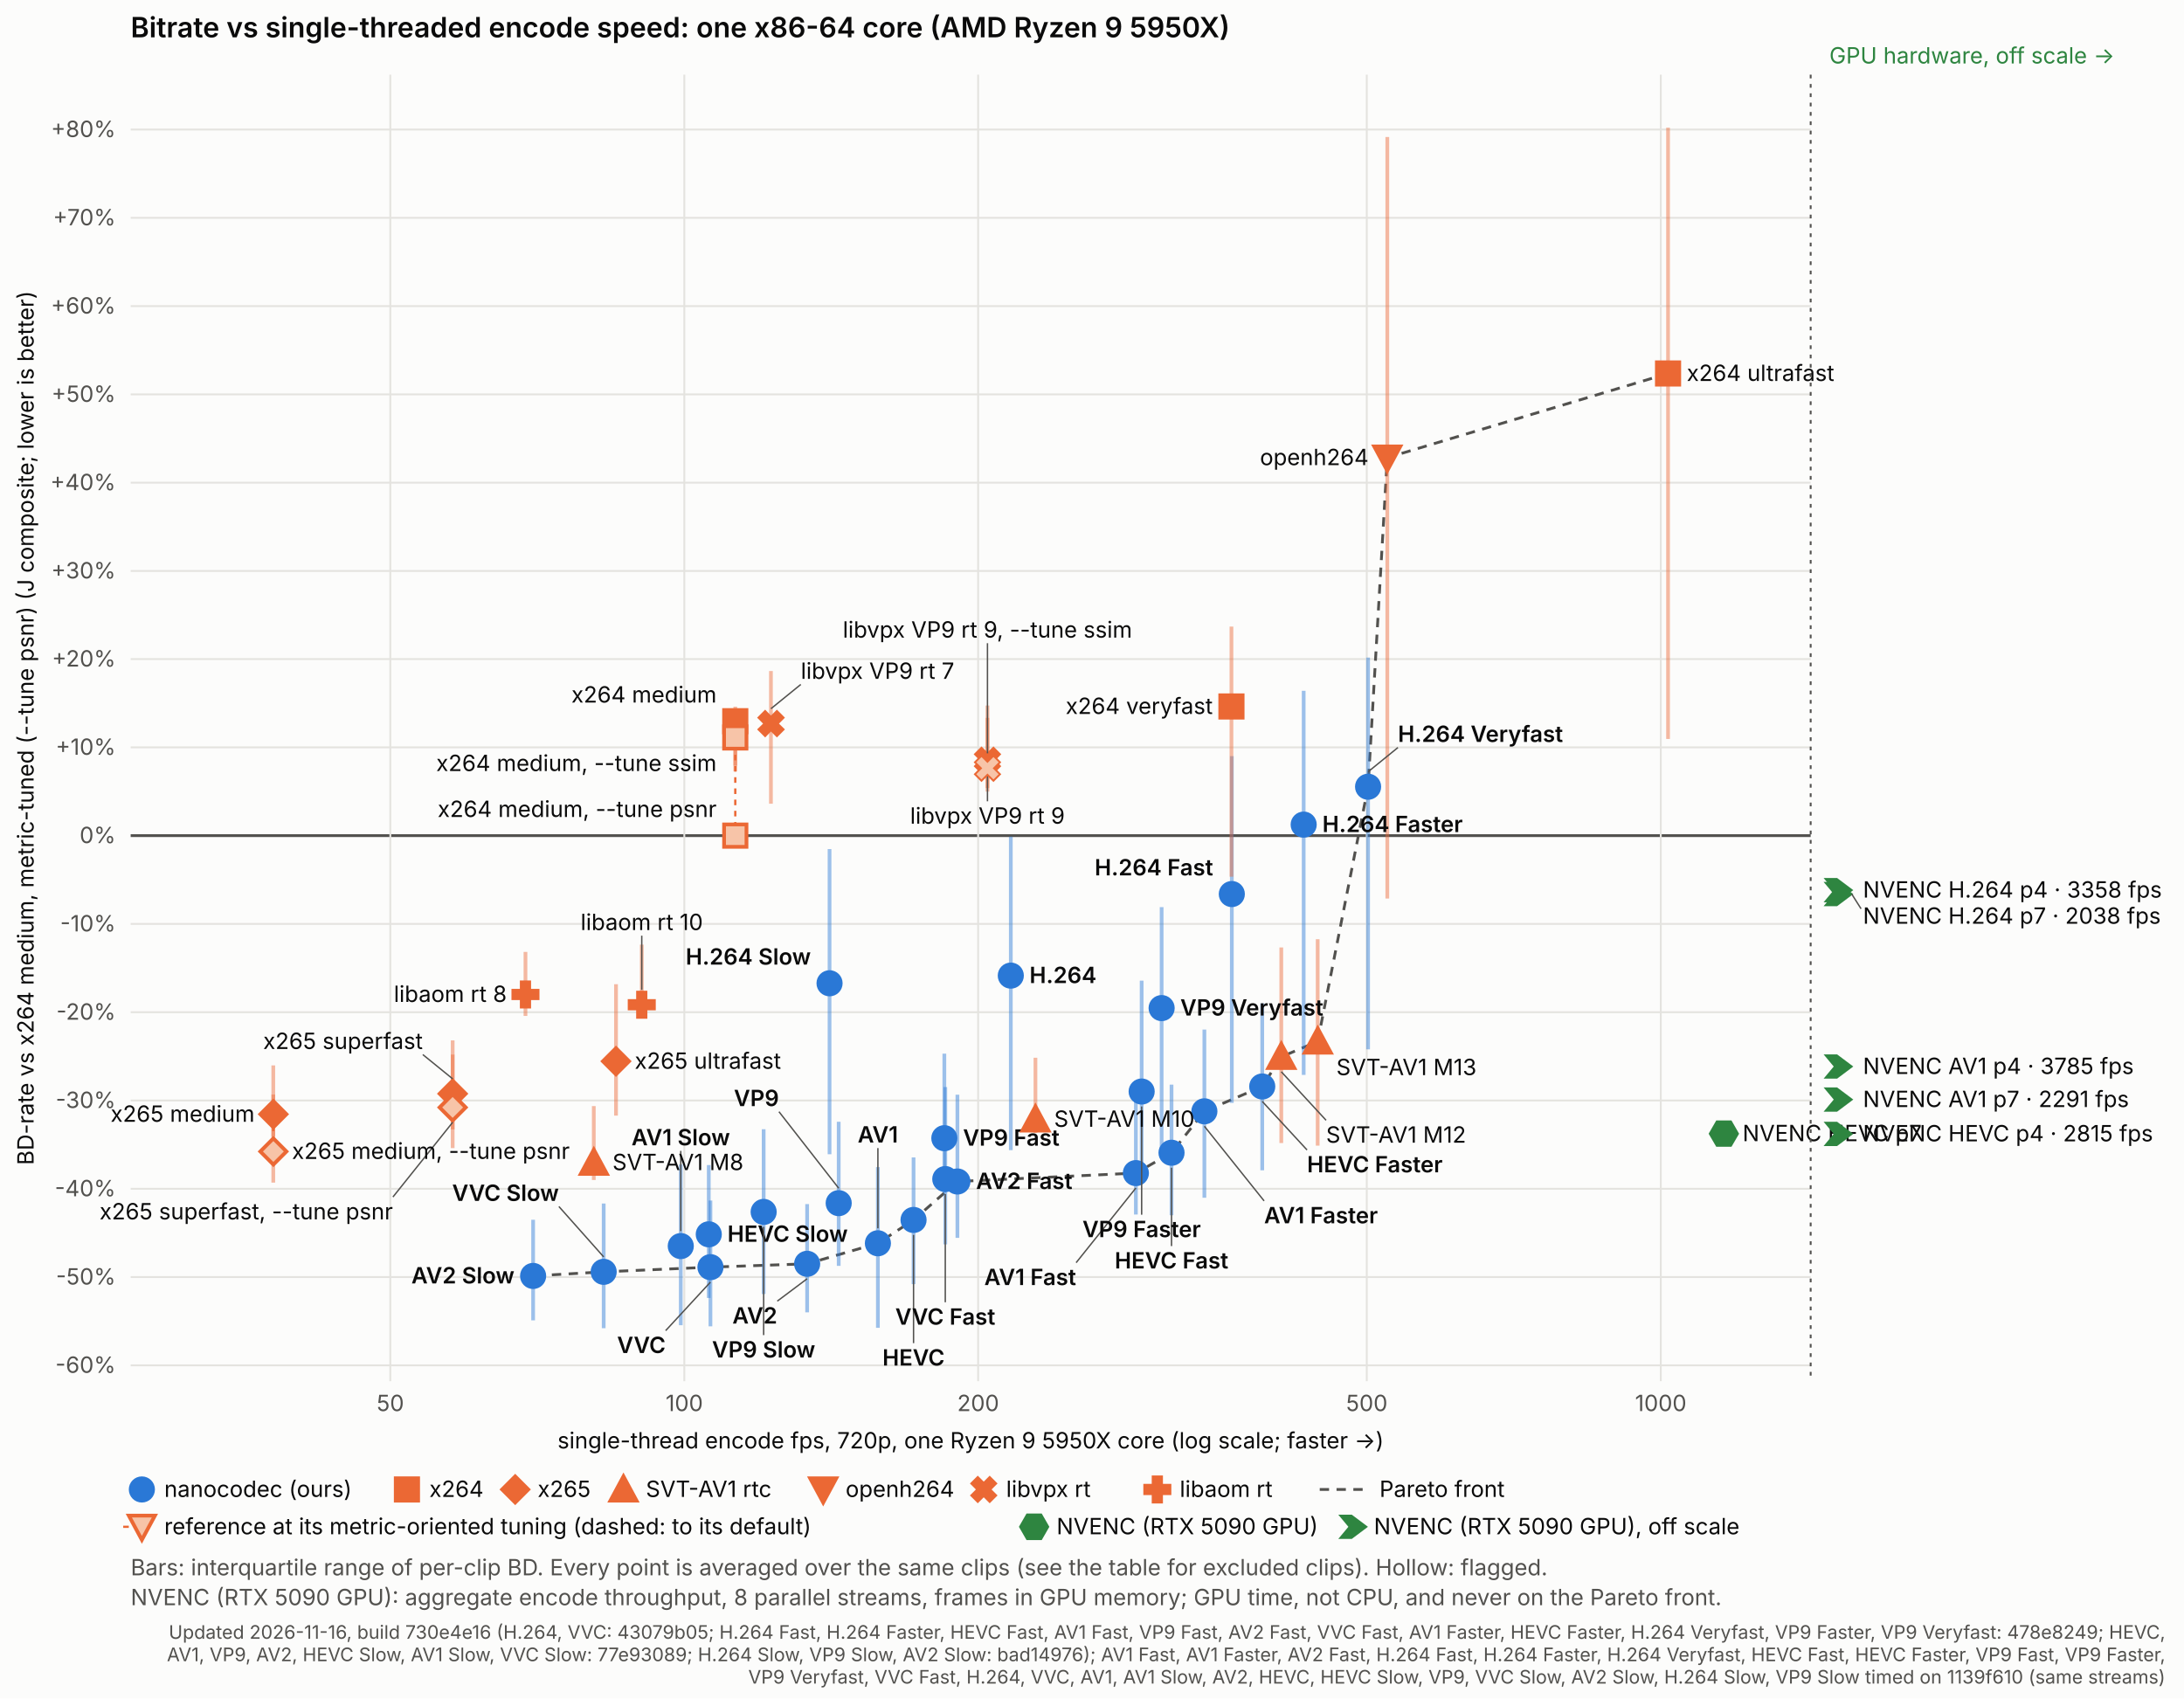
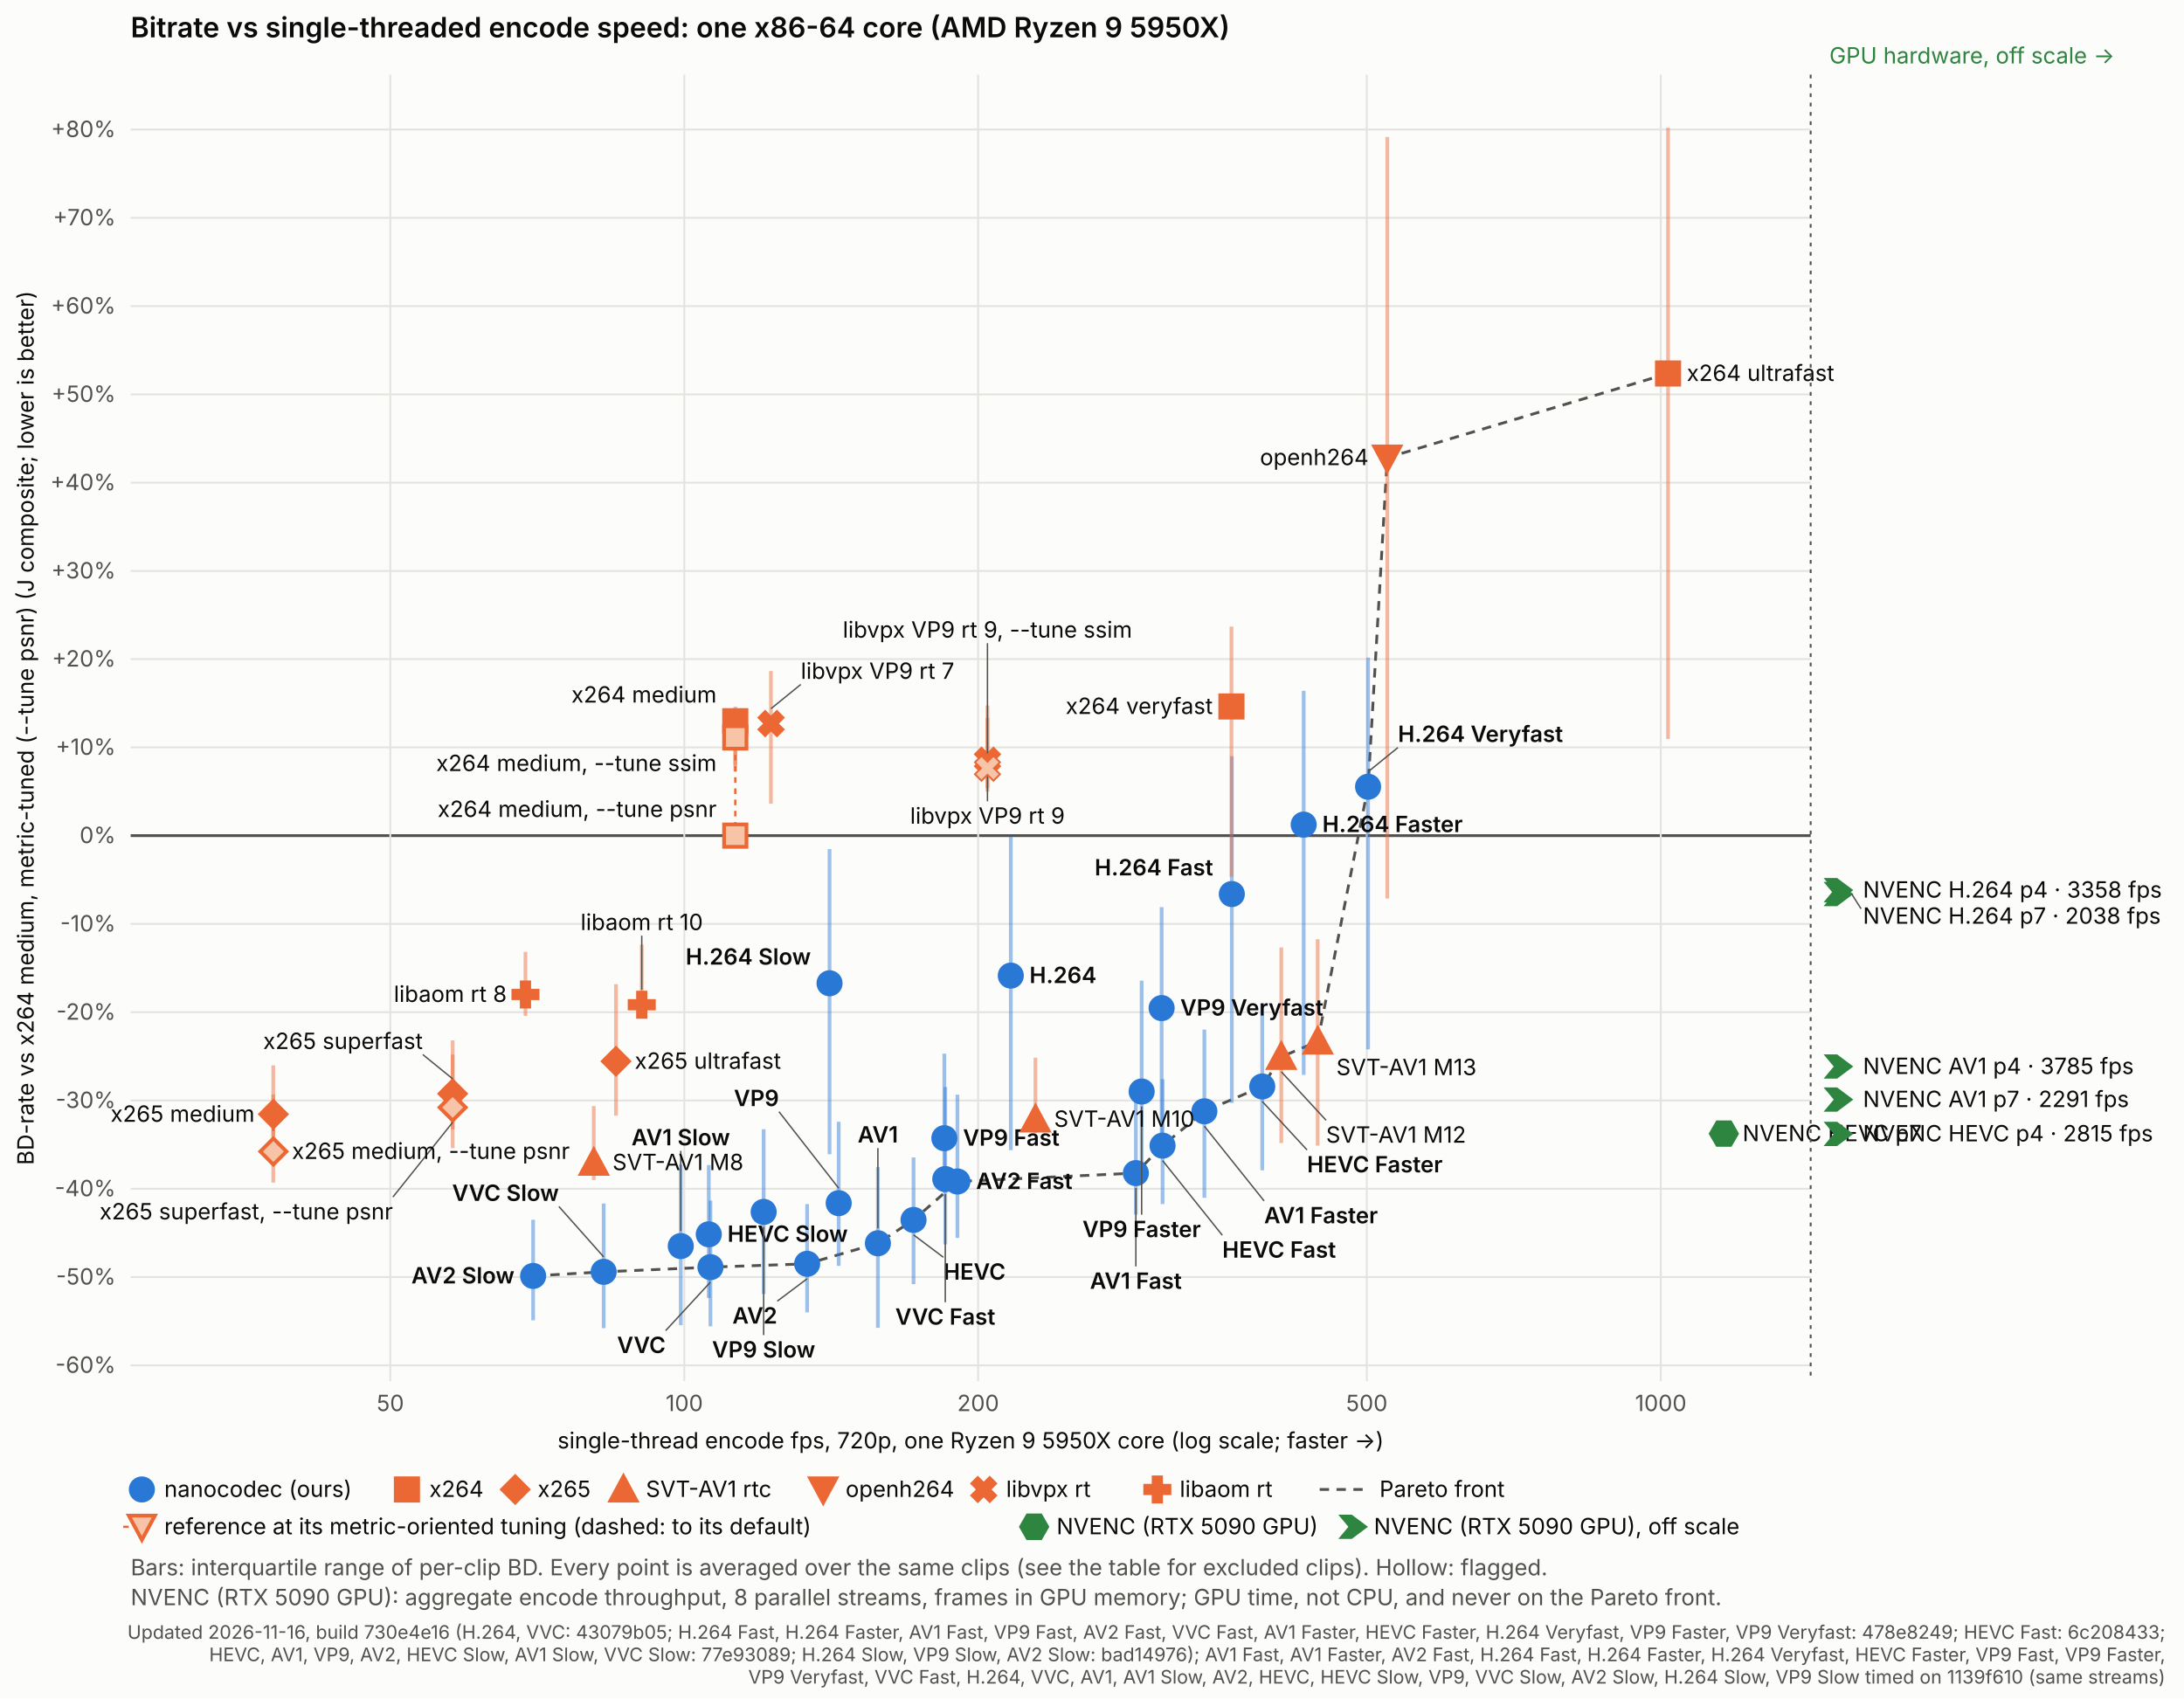
<svg xmlns="http://www.w3.org/2000/svg" viewBox="0 0 1170 910" width="1170" height="910" font-family="system-ui, -apple-system, Segoe UI, sans-serif" font-size="12">
  <rect width="1170" height="910" fill="#fcfcfb" />
  <text x="70" y="20" font-size="15" font-weight="600" fill="#0b0b0b">Bitrate vs single-threaded encode speed: one x86-64 core (AMD Ryzen 9 5950X)</text>
  <text x="70" y="35" fill="#52514e" />
  <line x1="70" x2="970" y1="731.5" y2="731.5" stroke="#e4e3df" stroke-width="1" />
  <text x="62" y="735.5" text-anchor="end" fill="#52514e">-60%</text>
  <line x1="70" x2="970" y1="684.2" y2="684.2" stroke="#e4e3df" stroke-width="1" />
  <text x="62" y="688.2" text-anchor="end" fill="#52514e">-50%</text>
  <line x1="70" x2="970" y1="636.9" y2="636.9" stroke="#e4e3df" stroke-width="1" />
  <text x="62" y="640.9" text-anchor="end" fill="#52514e">-40%</text>
  <line x1="70" x2="970" y1="589.6" y2="589.6" stroke="#e4e3df" stroke-width="1" />
  <text x="62" y="593.6" text-anchor="end" fill="#52514e">-30%</text>
  <line x1="70" x2="970" y1="542.3" y2="542.3" stroke="#e4e3df" stroke-width="1" />
  <text x="62" y="546.3" text-anchor="end" fill="#52514e">-20%</text>
  <line x1="70" x2="970" y1="495.0" y2="495.0" stroke="#e4e3df" stroke-width="1" />
  <text x="62" y="499.0" text-anchor="end" fill="#52514e">-10%</text>
  <line x1="70" x2="970" y1="447.7" y2="447.7" stroke="#52514e" stroke-width="1.5" />
  <text x="62" y="451.7" text-anchor="end" fill="#52514e">0%</text>
  <line x1="70" x2="970" y1="400.4" y2="400.4" stroke="#e4e3df" stroke-width="1" />
  <text x="62" y="404.4" text-anchor="end" fill="#52514e">+10%</text>
  <line x1="70" x2="970" y1="353.1" y2="353.1" stroke="#e4e3df" stroke-width="1" />
  <text x="62" y="357.1" text-anchor="end" fill="#52514e">+20%</text>
  <line x1="70" x2="970" y1="305.9" y2="305.9" stroke="#e4e3df" stroke-width="1" />
  <text x="62" y="309.9" text-anchor="end" fill="#52514e">+30%</text>
  <line x1="70" x2="970" y1="258.6" y2="258.6" stroke="#e4e3df" stroke-width="1" />
  <text x="62" y="262.6" text-anchor="end" fill="#52514e">+40%</text>
  <line x1="70" x2="970" y1="211.3" y2="211.3" stroke="#e4e3df" stroke-width="1" />
  <text x="62" y="215.3" text-anchor="end" fill="#52514e">+50%</text>
  <line x1="70" x2="970" y1="164.0" y2="164.0" stroke="#e4e3df" stroke-width="1" />
  <text x="62" y="168.0" text-anchor="end" fill="#52514e">+60%</text>
  <line x1="70" x2="970" y1="116.7" y2="116.7" stroke="#e4e3df" stroke-width="1" />
  <text x="62" y="120.7" text-anchor="end" fill="#52514e">+70%</text>
  <line x1="70" x2="970" y1="69.4" y2="69.4" stroke="#e4e3df" stroke-width="1" />
  <text x="62" y="73.4" text-anchor="end" fill="#52514e">+80%</text>
  <line x1="209.1" x2="209.1" y1="40" y2="740" stroke="#e4e3df" />
  <text x="209.1" y="756" text-anchor="middle" fill="#52514e">50</text>
  <line x1="366.6" x2="366.6" y1="40" y2="740" stroke="#e4e3df" />
  <text x="366.6" y="756" text-anchor="middle" fill="#52514e">100</text>
  <line x1="524.0" x2="524.0" y1="40" y2="740" stroke="#e4e3df" />
  <text x="524.0" y="756" text-anchor="middle" fill="#52514e">200</text>
  <line x1="732.2" x2="732.2" y1="40" y2="740" stroke="#e4e3df" />
  <text x="732.2" y="756" text-anchor="middle" fill="#52514e">500</text>
  <line x1="889.7" x2="889.7" y1="40" y2="740" stroke="#e4e3df" />
  <text x="889.7" y="756" text-anchor="middle" fill="#52514e">1000</text>
  <text x="520.0" y="776" text-anchor="middle" fill="#0b0b0b">single-thread encode fps, 720p, one Ryzen 9 5950X core (log scale; faster →)</text>
  <text transform="translate(18,390.0) rotate(-90)" text-anchor="middle" fill="#0b0b0b">BD-rate vs x264 medium, metric-tuned (--tune psnr) (J composite; lower is better)</text>
-   <polyline points="893.6,200.1 743.2,245.2 732.9,421.5 705.9,558.0 686.4,566.2 676.2,582.1 645.2,595.4 627.6,617.6 608.5,628.5 512.9,633.0 489.4,653.6 470.3,666.1 432.4,677.1 380.6,678.9 323.4,681.4 285.6,683.6" fill="none" stroke="#52514e" stroke-width="1.5" stroke-dasharray="5 4" />
+   <polyline points="893.6,200.1 743.2,245.2 732.9,421.5 705.9,558.0 686.4,566.2 676.2,582.1 645.2,595.4 622.8,613.8 608.5,628.5 512.9,633.0 489.4,653.6 470.3,666.1 432.4,677.1 380.6,678.9 323.4,681.4 285.6,683.6" fill="none" stroke="#52514e" stroke-width="1.5" stroke-dasharray="5 4" />
  <line x1="393.9" y1="386.4" x2="393.9" y2="447.7" stroke="#eb6834" stroke-width="1.2" stroke-dasharray="3 3" />
  <line x1="393.9" y1="386.4" x2="393.9" y2="395.1" stroke="#eb6834" stroke-width="1.2" stroke-dasharray="3 3" />
  <line x1="242.5" y1="586.0" x2="242.5" y2="593.3" stroke="#eb6834" stroke-width="1.2" stroke-dasharray="3 3" />
  <line x1="146.4" y1="597.0" x2="146.4" y2="616.9" stroke="#eb6834" stroke-width="1.2" stroke-dasharray="3 3" />
  <line x1="529.0" y1="407.3" x2="529.0" y2="411.6" stroke="#eb6834" stroke-width="1.2" stroke-dasharray="3 3" />
  <line x1="393.9" x2="393.9" y1="447.7" y2="447.7" stroke="#eb6834" stroke-opacity="0.45" stroke-width="2" />
  <line x1="393.9" x2="393.9" y1="410.2" y2="388.9" stroke="#eb6834" stroke-opacity="0.45" stroke-width="2" />
  <line x1="444.4" x2="444.4" y1="618.4" y2="454.9" stroke="#2a78d6" stroke-opacity="0.45" stroke-width="2" />
  <line x1="541.5" x2="541.5" y1="616.2" y2="448.2" stroke="#2a78d6" stroke-opacity="0.45" stroke-width="2" />
  <line x1="659.9" x2="659.9" y1="590.9" y2="405.1" stroke="#2a78d6" stroke-opacity="0.45" stroke-width="2" />
  <line x1="698.4" x2="698.4" y1="575.9" y2="370.1" stroke="#2a78d6" stroke-opacity="0.45" stroke-width="2" />
  <line x1="732.9" x2="732.9" y1="562.2" y2="352.3" stroke="#2a78d6" stroke-opacity="0.45" stroke-width="2" />
  <line x1="379.7" x2="379.7" y1="695.4" y2="624.2" stroke="#2a78d6" stroke-opacity="0.45" stroke-width="2" />
  <line x1="489.4" x2="489.4" y1="688.0" y2="620.1" stroke="#2a78d6" stroke-opacity="0.45" stroke-width="2" />
-   <line x1="627.6" x2="627.6" y1="651.1" y2="581.1" stroke="#2a78d6" stroke-opacity="0.45" stroke-width="2" />
+   <line x1="622.8" x2="622.8" y1="645.1" y2="578.2" stroke="#2a78d6" stroke-opacity="0.45" stroke-width="2" />
  <line x1="676.2" x2="676.2" y1="627.0" y2="537.6" stroke="#2a78d6" stroke-opacity="0.45" stroke-width="2" />
  <line x1="364.7" x2="364.7" y1="710.0" y2="623.9" stroke="#2a78d6" stroke-opacity="0.45" stroke-width="2" />
  <line x1="470.3" x2="470.3" y1="711.4" y2="625.3" stroke="#2a78d6" stroke-opacity="0.45" stroke-width="2" />
  <line x1="608.5" x2="608.5" y1="650.7" y2="579.2" stroke="#2a78d6" stroke-opacity="0.45" stroke-width="2" />
  <line x1="645.2" x2="645.2" y1="641.7" y2="551.6" stroke="#2a78d6" stroke-opacity="0.45" stroke-width="2" />
  <line x1="409.1" x2="409.1" y1="693.3" y2="605.0" stroke="#2a78d6" stroke-opacity="0.45" stroke-width="2" />
  <line x1="449.3" x2="449.3" y1="678.2" y2="601.0" stroke="#2a78d6" stroke-opacity="0.45" stroke-width="2" />
  <line x1="505.9" x2="505.9" y1="639.0" y2="564.5" stroke="#2a78d6" stroke-opacity="0.45" stroke-width="2" />
  <line x1="611.6" x2="611.6" y1="628.3" y2="525.4" stroke="#2a78d6" stroke-opacity="0.45" stroke-width="2" />
  <line x1="622.3" x2="622.3" y1="616.2" y2="486.0" stroke="#2a78d6" stroke-opacity="0.45" stroke-width="2" />
  <line x1="285.6" x2="285.6" y1="707.4" y2="653.5" stroke="#2a78d6" stroke-opacity="0.45" stroke-width="2" />
  <line x1="432.4" x2="432.4" y1="703.1" y2="645.1" stroke="#2a78d6" stroke-opacity="0.45" stroke-width="2" />
  <line x1="512.9" x2="512.9" y1="663.2" y2="586.5" stroke="#2a78d6" stroke-opacity="0.45" stroke-width="2" />
  <line x1="323.4" x2="323.4" y1="711.6" y2="644.8" stroke="#2a78d6" stroke-opacity="0.45" stroke-width="2" />
  <line x1="380.6" x2="380.6" y1="710.6" y2="643.2" stroke="#2a78d6" stroke-opacity="0.45" stroke-width="2" />
  <line x1="506.4" x2="506.4" y1="666.7" y2="582.4" stroke="#2a78d6" stroke-opacity="0.45" stroke-width="2" />
  <line x1="743.2" x2="743.2" y1="481.4" y2="73.4" stroke="#eb6834" stroke-opacity="0.45" stroke-width="2" />
  <line x1="893.6" x2="893.6" y1="395.9" y2="68.4" stroke="#eb6834" stroke-opacity="0.45" stroke-width="2" />
  <line x1="659.7" x2="659.7" y1="469.7" y2="335.7" stroke="#eb6834" stroke-opacity="0.45" stroke-width="2" />
  <line x1="330.0" x2="330.0" y1="597.7" y2="527.3" stroke="#eb6834" stroke-opacity="0.45" stroke-width="2" />
  <line x1="242.5" x2="242.5" y1="605.1" y2="557.4" stroke="#eb6834" stroke-opacity="0.45" stroke-width="2" />
  <line x1="146.4" x2="146.4" y1="608.8" y2="570.8" stroke="#eb6834" stroke-opacity="0.45" stroke-width="2" />
  <line x1="318.1" x2="318.1" y1="632.2" y2="592.6" stroke="#eb6834" stroke-opacity="0.45" stroke-width="2" />
  <line x1="554.7" x2="554.7" y1="607.0" y2="566.7" stroke="#eb6834" stroke-opacity="0.45" stroke-width="2" />
  <line x1="686.4" x2="686.4" y1="612.4" y2="507.6" stroke="#eb6834" stroke-opacity="0.45" stroke-width="2" />
  <line x1="705.9" x2="705.9" y1="613.8" y2="503.2" stroke="#eb6834" stroke-opacity="0.45" stroke-width="2" />
  <line x1="413.0" x2="413.0" y1="430.6" y2="359.5" stroke="#eb6834" stroke-opacity="0.45" stroke-width="2" />
  <line x1="529.0" x2="529.0" y1="422.2" y2="378.0" stroke="#eb6834" stroke-opacity="0.45" stroke-width="2" />
  <line x1="281.5" x2="281.5" y1="544.3" y2="510.0" stroke="#eb6834" stroke-opacity="0.45" stroke-width="2" />
  <line x1="343.8" x2="343.8" y1="535.8" y2="506.1" stroke="#eb6834" stroke-opacity="0.45" stroke-width="2" />
  <line x1="393.9" x2="393.9" y1="413.3" y2="378.6" stroke="#eb6834" stroke-opacity="0.45" stroke-width="2" />
  <line x1="242.5" x2="242.5" y1="615.1" y2="565.0" stroke="#eb6834" stroke-opacity="0.45" stroke-width="2" />
  <line x1="146.4" x2="146.4" y1="633.6" y2="586.4" stroke="#eb6834" stroke-opacity="0.45" stroke-width="2" />
  <line x1="529.0" x2="529.0" y1="424.1" y2="384.6" stroke="#eb6834" stroke-opacity="0.45" stroke-width="2" />
  <g>
    <rect x="387.9" y="441.7" width="12" height="12" fill="#f7c4a8" stroke="#eb6834" stroke-width="2" />
  </g>
  <text x="383.9" y="437.7" text-anchor="end" fill="#0b0b0b">x264 medium, --tune psnr</text>
  <g>
    <rect x="387.9" y="380.4" width="12" height="12" fill="#eb6834" stroke="#eb6834" stroke-width="2" />
  </g>
  <text x="383.9" y="376.4" text-anchor="end" fill="#0b0b0b">x264 medium</text>
  <g>
    <circle cx="444.4" cy="526.8" r="6" fill="#2a78d6" stroke="#2a78d6" stroke-width="2" />
  </g>
  <text x="434.4" y="516.8" text-anchor="end" fill="#0b0b0b" font-weight="600">H.264 Slow</text>
  <g>
    <circle cx="541.5" cy="522.7" r="6" fill="#2a78d6" stroke="#2a78d6" stroke-width="2" />
  </g>
  <text x="551.5" y="526.7" text-anchor="start" fill="#0b0b0b" font-weight="600">H.264</text>
  <g>
    <circle cx="659.9" cy="479.0" r="6" fill="#2a78d6" stroke="#2a78d6" stroke-width="2" />
  </g>
  <text x="649.9" y="469.0" text-anchor="end" fill="#0b0b0b" font-weight="600">H.264 Fast</text>
  <g>
    <circle cx="698.4" cy="441.8" r="6" fill="#2a78d6" stroke="#2a78d6" stroke-width="2" />
  </g>
  <text x="708.4" y="445.8" text-anchor="start" fill="#0b0b0b" font-weight="600">H.264 Faster</text>
  <g>
    <circle cx="732.9" cy="421.5" r="6" fill="#2a78d6" stroke="#2a78d6" stroke-width="2" />
  </g>
  <line x1="732.9" y1="413.5" x2="748.9" y2="400.5" stroke="#52514e" stroke-width="0.75" />
  <text x="748.9" y="397.5" text-anchor="start" fill="#0b0b0b" font-weight="600">H.264 Veryfast</text>
  <g>
    <circle cx="379.7" cy="661.3" r="6" fill="#2a78d6" stroke="#2a78d6" stroke-width="2" />
  </g>
  <text x="389.7" y="665.3" text-anchor="start" fill="#0b0b0b" font-weight="600">HEVC Slow</text>
  <g>
    <circle cx="489.4" cy="653.6" r="6" fill="#2a78d6" stroke="#2a78d6" stroke-width="2" />
  </g>
-   <line x1="489.4" y1="661.6" x2="489.4" y2="719.6" stroke="#52514e" stroke-width="0.75" />
-   <text x="489.4" y="731.6" text-anchor="middle" fill="#0b0b0b" font-weight="600">HEVC</text>
-   <g>
-     <circle cx="627.6" cy="617.6" r="6" fill="#2a78d6" stroke="#2a78d6" stroke-width="2" />
-   </g>
-   <line x1="627.6" y1="625.6" x2="627.6" y2="667.6" stroke="#52514e" stroke-width="0.75" />
-   <text x="627.6" y="679.6" text-anchor="middle" fill="#0b0b0b" font-weight="600">HEVC Fast</text>
+   <line x1="489.4" y1="661.6" x2="505.4" y2="673.6" stroke="#52514e" stroke-width="0.75" />
+   <text x="505.4" y="685.6" text-anchor="start" fill="#0b0b0b" font-weight="600">HEVC</text>
+   <g>
+     <circle cx="622.8" cy="613.8" r="6" fill="#2a78d6" stroke="#2a78d6" stroke-width="2" />
+   </g>
+   <line x1="622.8" y1="621.8" x2="654.8" y2="661.8" stroke="#52514e" stroke-width="0.75" />
+   <text x="654.8" y="673.8" text-anchor="start" fill="#0b0b0b" font-weight="600">HEVC Fast</text>
  <g>
    <circle cx="676.2" cy="582.1" r="6" fill="#2a78d6" stroke="#2a78d6" stroke-width="2" />
  </g>
  <line x1="676.2" y1="590.1" x2="700.2" y2="616.1" stroke="#52514e" stroke-width="0.75" />
  <text x="700.2" y="628.1" text-anchor="start" fill="#0b0b0b" font-weight="600">HEVC Faster</text>
  <g>
    <circle cx="364.7" cy="667.6" r="6" fill="#2a78d6" stroke="#2a78d6" stroke-width="2" />
  </g>
  <line x1="364.7" y1="659.6" x2="364.7" y2="616.6" stroke="#52514e" stroke-width="0.75" />
  <text x="364.7" y="613.6" text-anchor="middle" fill="#0b0b0b" font-weight="600">AV1 Slow</text>
  <g>
    <circle cx="470.3" cy="666.1" r="6" fill="#2a78d6" stroke="#2a78d6" stroke-width="2" />
  </g>
  <line x1="470.3" y1="658.1" x2="470.3" y2="615.1" stroke="#52514e" stroke-width="0.75" />
  <text x="470.3" y="612.1" text-anchor="middle" fill="#0b0b0b" font-weight="600">AV1</text>
  <g>
    <circle cx="608.5" cy="628.5" r="6" fill="#2a78d6" stroke="#2a78d6" stroke-width="2" />
  </g>
-   <line x1="608.5" y1="636.5" x2="576.5" y2="676.5" stroke="#52514e" stroke-width="0.75" />
-   <text x="576.5" y="688.5" text-anchor="end" fill="#0b0b0b" font-weight="600">AV1 Fast</text>
+   <line x1="608.5" y1="636.5" x2="608.5" y2="678.5" stroke="#52514e" stroke-width="0.75" />
+   <text x="608.5" y="690.5" text-anchor="middle" fill="#0b0b0b" font-weight="600">AV1 Fast</text>
  <g>
    <circle cx="645.2" cy="595.4" r="6" fill="#2a78d6" stroke="#2a78d6" stroke-width="2" />
  </g>
  <line x1="645.2" y1="603.4" x2="677.2" y2="643.4" stroke="#52514e" stroke-width="0.75" />
  <text x="677.2" y="655.4" text-anchor="start" fill="#0b0b0b" font-weight="600">AV1 Faster</text>
  <g>
    <circle cx="409.1" cy="649.3" r="6" fill="#2a78d6" stroke="#2a78d6" stroke-width="2" />
  </g>
  <line x1="409.1" y1="657.3" x2="409.1" y2="715.3" stroke="#52514e" stroke-width="0.75" />
  <text x="409.1" y="727.3" text-anchor="middle" fill="#0b0b0b" font-weight="600">VP9 Slow</text>
  <g>
    <circle cx="449.3" cy="644.6" r="6" fill="#2a78d6" stroke="#2a78d6" stroke-width="2" />
  </g>
  <line x1="449.3" y1="636.6" x2="417.3" y2="595.6" stroke="#52514e" stroke-width="0.75" />
  <text x="417.3" y="592.6" text-anchor="end" fill="#0b0b0b" font-weight="600">VP9</text>
  <g>
    <circle cx="505.9" cy="609.8" r="6" fill="#2a78d6" stroke="#2a78d6" stroke-width="2" />
  </g>
  <text x="515.9" y="613.8" text-anchor="start" fill="#0b0b0b" font-weight="600">VP9 Fast</text>
  <g>
    <circle cx="611.6" cy="584.8" r="6" fill="#2a78d6" stroke="#2a78d6" stroke-width="2" />
  </g>
  <line x1="611.6" y1="592.8" x2="611.6" y2="650.8" stroke="#52514e" stroke-width="0.75" />
  <text x="611.6" y="662.8" text-anchor="middle" fill="#0b0b0b" font-weight="600">VP9 Faster</text>
  <g>
    <circle cx="622.3" cy="540.1" r="6" fill="#2a78d6" stroke="#2a78d6" stroke-width="2" />
  </g>
  <text x="632.3" y="544.1" text-anchor="start" fill="#0b0b0b" font-weight="600">VP9 Veryfast</text>
  <g>
    <circle cx="285.6" cy="683.6" r="6" fill="#2a78d6" stroke="#2a78d6" stroke-width="2" />
  </g>
  <text x="275.6" y="687.6" text-anchor="end" fill="#0b0b0b" font-weight="600">AV2 Slow</text>
  <g>
    <circle cx="432.4" cy="677.1" r="6" fill="#2a78d6" stroke="#2a78d6" stroke-width="2" />
  </g>
  <line x1="432.4" y1="685.1" x2="416.4" y2="697.1" stroke="#52514e" stroke-width="0.75" />
  <text x="416.4" y="709.1" text-anchor="end" fill="#0b0b0b" font-weight="600">AV2</text>
  <g>
    <circle cx="512.9" cy="633.0" r="6" fill="#2a78d6" stroke="#2a78d6" stroke-width="2" />
  </g>
  <text x="522.9" y="637.0" text-anchor="start" fill="#0b0b0b" font-weight="600">AV2 Fast</text>
  <g>
    <circle cx="323.4" cy="681.4" r="6" fill="#2a78d6" stroke="#2a78d6" stroke-width="2" />
  </g>
  <line x1="323.4" y1="673.4" x2="299.4" y2="646.4" stroke="#52514e" stroke-width="0.75" />
  <text x="299.4" y="643.4" text-anchor="end" fill="#0b0b0b" font-weight="600">VVC Slow</text>
  <g>
    <circle cx="380.6" cy="678.9" r="6" fill="#2a78d6" stroke="#2a78d6" stroke-width="2" />
  </g>
  <line x1="380.6" y1="686.9" x2="356.6" y2="712.9" stroke="#52514e" stroke-width="0.75" />
  <text x="356.6" y="724.9" text-anchor="end" fill="#0b0b0b" font-weight="600">VVC</text>
  <g>
    <circle cx="506.4" cy="631.7" r="6" fill="#2a78d6" stroke="#2a78d6" stroke-width="2" />
  </g>
  <line x1="506.4" y1="639.7" x2="506.4" y2="697.7" stroke="#52514e" stroke-width="0.75" />
  <text x="506.4" y="709.7" text-anchor="middle" fill="#0b0b0b" font-weight="600">VVC Fast</text>
  <g>
    <polygon points="743.171,252.166 750.171,239.166 736.171,239.166" fill="#eb6834" stroke="#eb6834" stroke-width="2" />
  </g>
  <text x="733.2" y="249.2" text-anchor="end" fill="#0b0b0b">openh264</text>
  <g>
    <rect x="887.6" y="194.1" width="12" height="12" fill="#eb6834" stroke="#eb6834" stroke-width="2" />
  </g>
  <text x="903.6" y="204.1" text-anchor="start" fill="#0b0b0b">x264 ultrafast</text>
  <g>
    <rect x="653.7" y="372.5" width="12" height="12" fill="#eb6834" stroke="#eb6834" stroke-width="2" />
  </g>
  <text x="649.7" y="382.5" text-anchor="end" fill="#0b0b0b">x264 veryfast</text>
  <g>
    <polygon points="329.978,561.587 336.978,568.587 329.978,575.587 322.978,568.587" fill="#eb6834" stroke="#eb6834" stroke-width="2" />
  </g>
  <text x="340.0" y="572.6" text-anchor="start" fill="#0b0b0b">x265 ultrafast</text>
  <g>
    <polygon points="242.489,578.971 249.489,585.971 242.489,592.971 235.489,585.971" fill="#eb6834" stroke="#eb6834" stroke-width="2" />
  </g>
  <line x1="242.5" y1="578.0" x2="226.5" y2="565.0" stroke="#52514e" stroke-width="0.75" />
  <text x="226.5" y="562.0" text-anchor="end" fill="#0b0b0b">x265 superfast</text>
  <g>
    <polygon points="146.449,589.956 153.449,596.956 146.449,603.956 139.449,596.956" fill="#eb6834" stroke="#eb6834" stroke-width="2" />
  </g>
  <text x="136.4" y="601.0" text-anchor="end" fill="#0b0b0b">x265 medium</text>
  <g>
    <polygon points="318.125,615.936 325.125,628.936 311.125,628.936" fill="#eb6834" stroke="#eb6834" stroke-width="2" />
  </g>
  <text x="328.1" y="626.9" text-anchor="start" fill="#0b0b0b">SVT-AV1 M8</text>
  <g>
    <polygon points="554.706,592.749 561.706,605.749 547.706,605.749" fill="#eb6834" stroke="#eb6834" stroke-width="2" />
  </g>
  <text x="564.7" y="603.7" text-anchor="start" fill="#0b0b0b">SVT-AV1 M10</text>
  <g>
    <polygon points="686.399,559.22 693.399,572.22 679.399,572.22" fill="#eb6834" stroke="#eb6834" stroke-width="2" />
  </g>
  <line x1="686.4" y1="574.2" x2="710.4" y2="600.2" stroke="#52514e" stroke-width="0.75" />
  <text x="710.4" y="612.2" text-anchor="start" fill="#0b0b0b">SVT-AV1 M12</text>
  <g>
    <polygon points="705.948,551.009 712.948,564.009 698.948,564.009" fill="#eb6834" stroke="#eb6834" stroke-width="2" />
  </g>
  <text x="715.9" y="576.0" text-anchor="start" fill="#0b0b0b">SVT-AV1 M13</text>
  <g>
    <polygon points="416.2,380.9 419.8,384.5 416.6,387.7 419.8,390.8 416.2,394.4 413.0,391.2 409.9,394.4 406.3,390.8 409.5,387.7 406.3,384.5 409.9,380.9 413.0,384.1" fill="#eb6834" stroke="#eb6834" stroke-width="1" />
  </g>
  <line x1="413.0" y1="379.7" x2="429.0" y2="366.7" stroke="#52514e" stroke-width="0.75" />
  <text x="429.0" y="363.7" text-anchor="start" fill="#0b0b0b">libvpx VP9 rt 7</text>
  <g>
    <polygon points="532.2,400.6 535.7,404.1 532.5,407.3 535.7,410.5 532.2,414.0 529.0,410.9 525.8,414.0 522.3,410.5 525.5,407.3 522.3,404.1 525.8,400.6 529.0,403.8" fill="#eb6834" stroke="#eb6834" stroke-width="1" />
  </g>
  <line x1="529.0" y1="415.3" x2="529.0" y2="429.3" stroke="#52514e" stroke-width="0.75" />
  <text x="529.0" y="441.3" text-anchor="middle" fill="#0b0b0b">libvpx VP9 rt 9</text>
  <g>
    <polygon points="279.0,525.8 284.0,525.8 284.0,530.3 288.5,530.3 288.5,535.3 284.0,535.3 284.0,539.8 279.0,539.8 279.0,535.3 274.5,535.3 274.5,530.3 279.0,530.3" fill="#eb6834" stroke="#eb6834" stroke-width="1" />
  </g>
  <text x="271.5" y="536.8" text-anchor="end" fill="#0b0b0b">libaom rt 8</text>
  <g>
    <polygon points="341.3,531.3 346.3,531.3 346.3,535.8 350.8,535.8 350.8,540.8 346.3,540.8 346.3,545.3 341.3,545.3 341.3,540.8 336.8,540.8 336.8,535.8 341.3,535.8" fill="#eb6834" stroke="#eb6834" stroke-width="1" />
  </g>
  <line x1="343.8" y1="530.3" x2="343.8" y2="501.3" stroke="#52514e" stroke-width="0.75" />
  <text x="343.8" y="498.3" text-anchor="middle" fill="#0b0b0b">libaom rt 10</text>
  <g>
    <rect x="387.9" y="389.1" width="12" height="12" fill="#f7c4a8" stroke="#eb6834" stroke-width="2" />
  </g>
  <text x="383.9" y="413.1" text-anchor="end" fill="#0b0b0b">x264 medium, --tune ssim</text>
  <g>
    <polygon points="242.489,586.32 249.489,593.32 242.489,600.32 235.489,593.32" fill="#f7c4a8" stroke="#eb6834" stroke-width="2" />
  </g>
  <line x1="242.5" y1="601.3" x2="210.5" y2="641.3" stroke="#52514e" stroke-width="0.75" />
  <text x="210.5" y="653.3" text-anchor="end" fill="#0b0b0b">x265 superfast, --tune psnr</text>
  <g>
    <polygon points="146.449,609.921 153.449,616.921 146.449,623.921 139.449,616.921" fill="#f7c4a8" stroke="#eb6834" stroke-width="2" />
  </g>
  <text x="156.4" y="620.9" text-anchor="start" fill="#0b0b0b">x265 medium, --tune psnr</text>
  <g>
    <polygon points="532.2,404.9 535.7,408.4 532.5,411.6 535.7,414.8 532.2,418.3 529.0,415.1 525.8,418.3 522.3,414.8 525.5,411.6 522.3,408.4 525.8,404.9 529.0,408.1" fill="#f7c4a8" stroke="#eb6834" stroke-width="1" />
  </g>
  <line x1="529.0" y1="403.6" x2="529.0" y2="344.6" stroke="#52514e" stroke-width="0.75" />
  <text x="529.0" y="341.6" text-anchor="middle" fill="#0b0b0b">libvpx VP9 rt 9, --tune ssim</text>
  <g>
    <polygon points="930.5,607.4 927.0,613.4 920.0,613.4 916.5,607.4 920.0,601.3 927.0,601.3" fill="#2e8540" stroke="#2e8540" stroke-width="2" />
  </g>
  <text x="933.5" y="611.4" text-anchor="start" fill="#0b0b0b">NVENC HEVC p7</text>
  <line x1="970" x2="970" y1="40" y2="740" stroke="#52514e" stroke-dasharray="2 3" />
  <text x="980" y="34" fill="#2e8540">GPU hardware, off scale →</text>
  <g>
    <polygon points="978.0,470.9 984.0,470.9 992.0,476.9 984.0,482.9 978.0,482.9 983.0,476.9" fill="#2e8540" stroke="#2e8540" />
  </g>
  <text x="998" y="480.9" fill="#0b0b0b">NVENC H.264 p4 · 3358 fps</text>
  <g>
    <polygon points="978.0,473.0 984.0,473.0 992.0,479.0 984.0,485.0 978.0,485.0 983.0,479.0" fill="#2e8540" stroke="#2e8540" />
  </g>
  <line x1="992" y1="479.0" x2="997" y2="486.9" stroke="#52514e" stroke-width="0.75" />
  <text x="998" y="494.9" fill="#0b0b0b">NVENC H.264 p7 · 2038 fps</text>
  <g>
    <polygon points="978.0,565.4 984.0,565.4 992.0,571.4 984.0,577.4 978.0,577.4 983.0,571.4" fill="#2e8540" stroke="#2e8540" />
  </g>
  <text x="998" y="575.4" fill="#0b0b0b">NVENC AV1 p4 · 3785 fps</text>
  <g>
    <polygon points="978.0,583.1 984.0,583.1 992.0,589.1 984.0,595.1 978.0,595.1 983.0,589.1" fill="#2e8540" stroke="#2e8540" />
  </g>
  <text x="998" y="593.1" fill="#0b0b0b">NVENC AV1 p7 · 2291 fps</text>
  <g>
    <polygon points="978.0,601.5 984.0,601.5 992.0,607.5 984.0,613.5 978.0,613.5 983.0,607.5" fill="#2e8540" stroke="#2e8540" />
  </g>
  <text x="998" y="611.5" fill="#0b0b0b">NVENC HEVC p4 · 2815 fps</text>
  <circle cx="76.0" cy="798.0" r="6" fill="#2a78d6" stroke="#2a78d6" stroke-width="2" />
  <text x="88" y="802" fill="#0b0b0b">nanocodec (ours)</text>
  <rect x="212.0" y="792.0" width="12" height="12" fill="#eb6834" stroke="#eb6834" stroke-width="2" />
  <text x="230" y="802" fill="#0b0b0b">x264</text>
  <polygon points="276,791 283,798 276,805 269,798" fill="#eb6834" stroke="#eb6834" stroke-width="2" />
  <text x="288" y="802" fill="#0b0b0b">x265</text>
  <polygon points="334,791 341,804 327,804" fill="#eb6834" stroke="#eb6834" stroke-width="2" />
  <text x="346" y="802" fill="#0b0b0b">SVT-AV1 rtc</text>
  <polygon points="441,805 448,792 434,792" fill="#eb6834" stroke="#eb6834" stroke-width="2" />
  <text x="453" y="802" fill="#0b0b0b">openh264</text>
  <polygon points="530.2,791.3 533.7,794.8 530.5,798.0 533.7,801.2 530.2,804.7 527.0,801.5 523.8,804.7 520.3,801.2 523.5,798.0 520.3,794.8 523.8,791.3 527.0,794.5" fill="#eb6834" stroke="#eb6834" stroke-width="1" />
  <text x="539" y="802" fill="#0b0b0b">libvpx rt</text>
  <polygon points="617.5,791.0 622.5,791.0 622.5,795.5 627.0,795.5 627.0,800.5 622.5,800.5 622.5,805.0 617.5,805.0 617.5,800.5 613.0,800.5 613.0,795.5 617.5,795.5" fill="#eb6834" stroke="#eb6834" stroke-width="1" />
  <text x="632" y="802" fill="#0b0b0b">libaom rt</text>
  <line x1="707" x2="733" y1="798" y2="798" stroke="#52514e" stroke-width="1.5" stroke-dasharray="5 4" />
  <text x="739" y="802" fill="#0b0b0b">Pareto front</text>
  <line x1="66" x2="76" y1="818" y2="818" stroke="#eb6834" stroke-width="1.2" stroke-dasharray="3 3" />
  <polygon points="76,825 83,812 69,812" fill="#f7c4a8" stroke="#eb6834" stroke-width="2" />
  <text x="88" y="822" fill="#0b0b0b">reference at its metric-oriented tuning (dashed: to its default)</text>
  <polygon points="561.0,818.0 557.5,824.1 550.5,824.1 547.0,818.0 550.5,811.9 557.5,811.9" fill="#2e8540" stroke="#2e8540" stroke-width="2" />
  <text x="566" y="822" fill="#0b0b0b">NVENC (RTX 5090 GPU)</text>
  <polygon points="718.0,812.0 724.0,812.0 732.0,818.0 724.0,824.0 718.0,824.0 723.0,818.0" fill="#2e8540" stroke="#2e8540" />
  <text x="736" y="822" fill="#0b0b0b">NVENC (RTX 5090 GPU), off scale</text>
  <text x="70" y="844" fill="#52514e">Bars: interquartile range of per-clip BD. Every point is averaged over the same clips (see the table for excluded clips). Hollow: flagged.</text>
  <text x="70" y="860" fill="#52514e">NVENC (RTX 5090 GPU): aggregate encode throughput, 8 parallel streams, frames in GPU memory; GPU time, not CPU, and never on the Pareto front.</text>
-   <text x="1160" y="878" font-size="10" text-anchor="end" fill="#52514e">Updated 2026-11-16, build 730e4e16 (H.264, VVC: 43079b05; H.264 Fast, H.264 Faster, HEVC Fast, AV1 Fast, VP9 Fast, AV2 Fast, VVC Fast, AV1 Faster, HEVC Faster, H.264 Veryfast, VP9 Faster, VP9 Veryfast: 478e8249; HEVC,</text>
-   <text x="1160" y="890" font-size="10" text-anchor="end" fill="#52514e">AV1, VP9, AV2, HEVC Slow, AV1 Slow, VVC Slow: 77e93089; H.264 Slow, VP9 Slow, AV2 Slow: bad14976); AV1 Fast, AV1 Faster, AV2 Fast, H.264 Fast, H.264 Faster, H.264 Veryfast, HEVC Fast, HEVC Faster, VP9 Fast, VP9 Faster,</text>
+   <text x="1160" y="878" font-size="10" text-anchor="end" fill="#52514e">Updated 2026-11-16, build 730e4e16 (H.264, VVC: 43079b05; H.264 Fast, H.264 Faster, AV1 Fast, VP9 Fast, AV2 Fast, VVC Fast, AV1 Faster, HEVC Faster, H.264 Veryfast, VP9 Faster, VP9 Veryfast: 478e8249; HEVC Fast: 6c208433;</text>
+   <text x="1160" y="890" font-size="10" text-anchor="end" fill="#52514e">HEVC, AV1, VP9, AV2, HEVC Slow, AV1 Slow, VVC Slow: 77e93089; H.264 Slow, VP9 Slow, AV2 Slow: bad14976); AV1 Fast, AV1 Faster, AV2 Fast, H.264 Fast, H.264 Faster, H.264 Veryfast, HEVC Faster, VP9 Fast, VP9 Faster,</text>
  <text x="1160" y="902" font-size="10" text-anchor="end" fill="#52514e">VP9 Veryfast, VVC Fast, H.264, VVC, AV1, AV1 Slow, AV2, HEVC, HEVC Slow, VP9, VVC Slow, AV2 Slow, H.264 Slow, VP9 Slow timed on 1139f610 (same streams)</text>
</svg>
